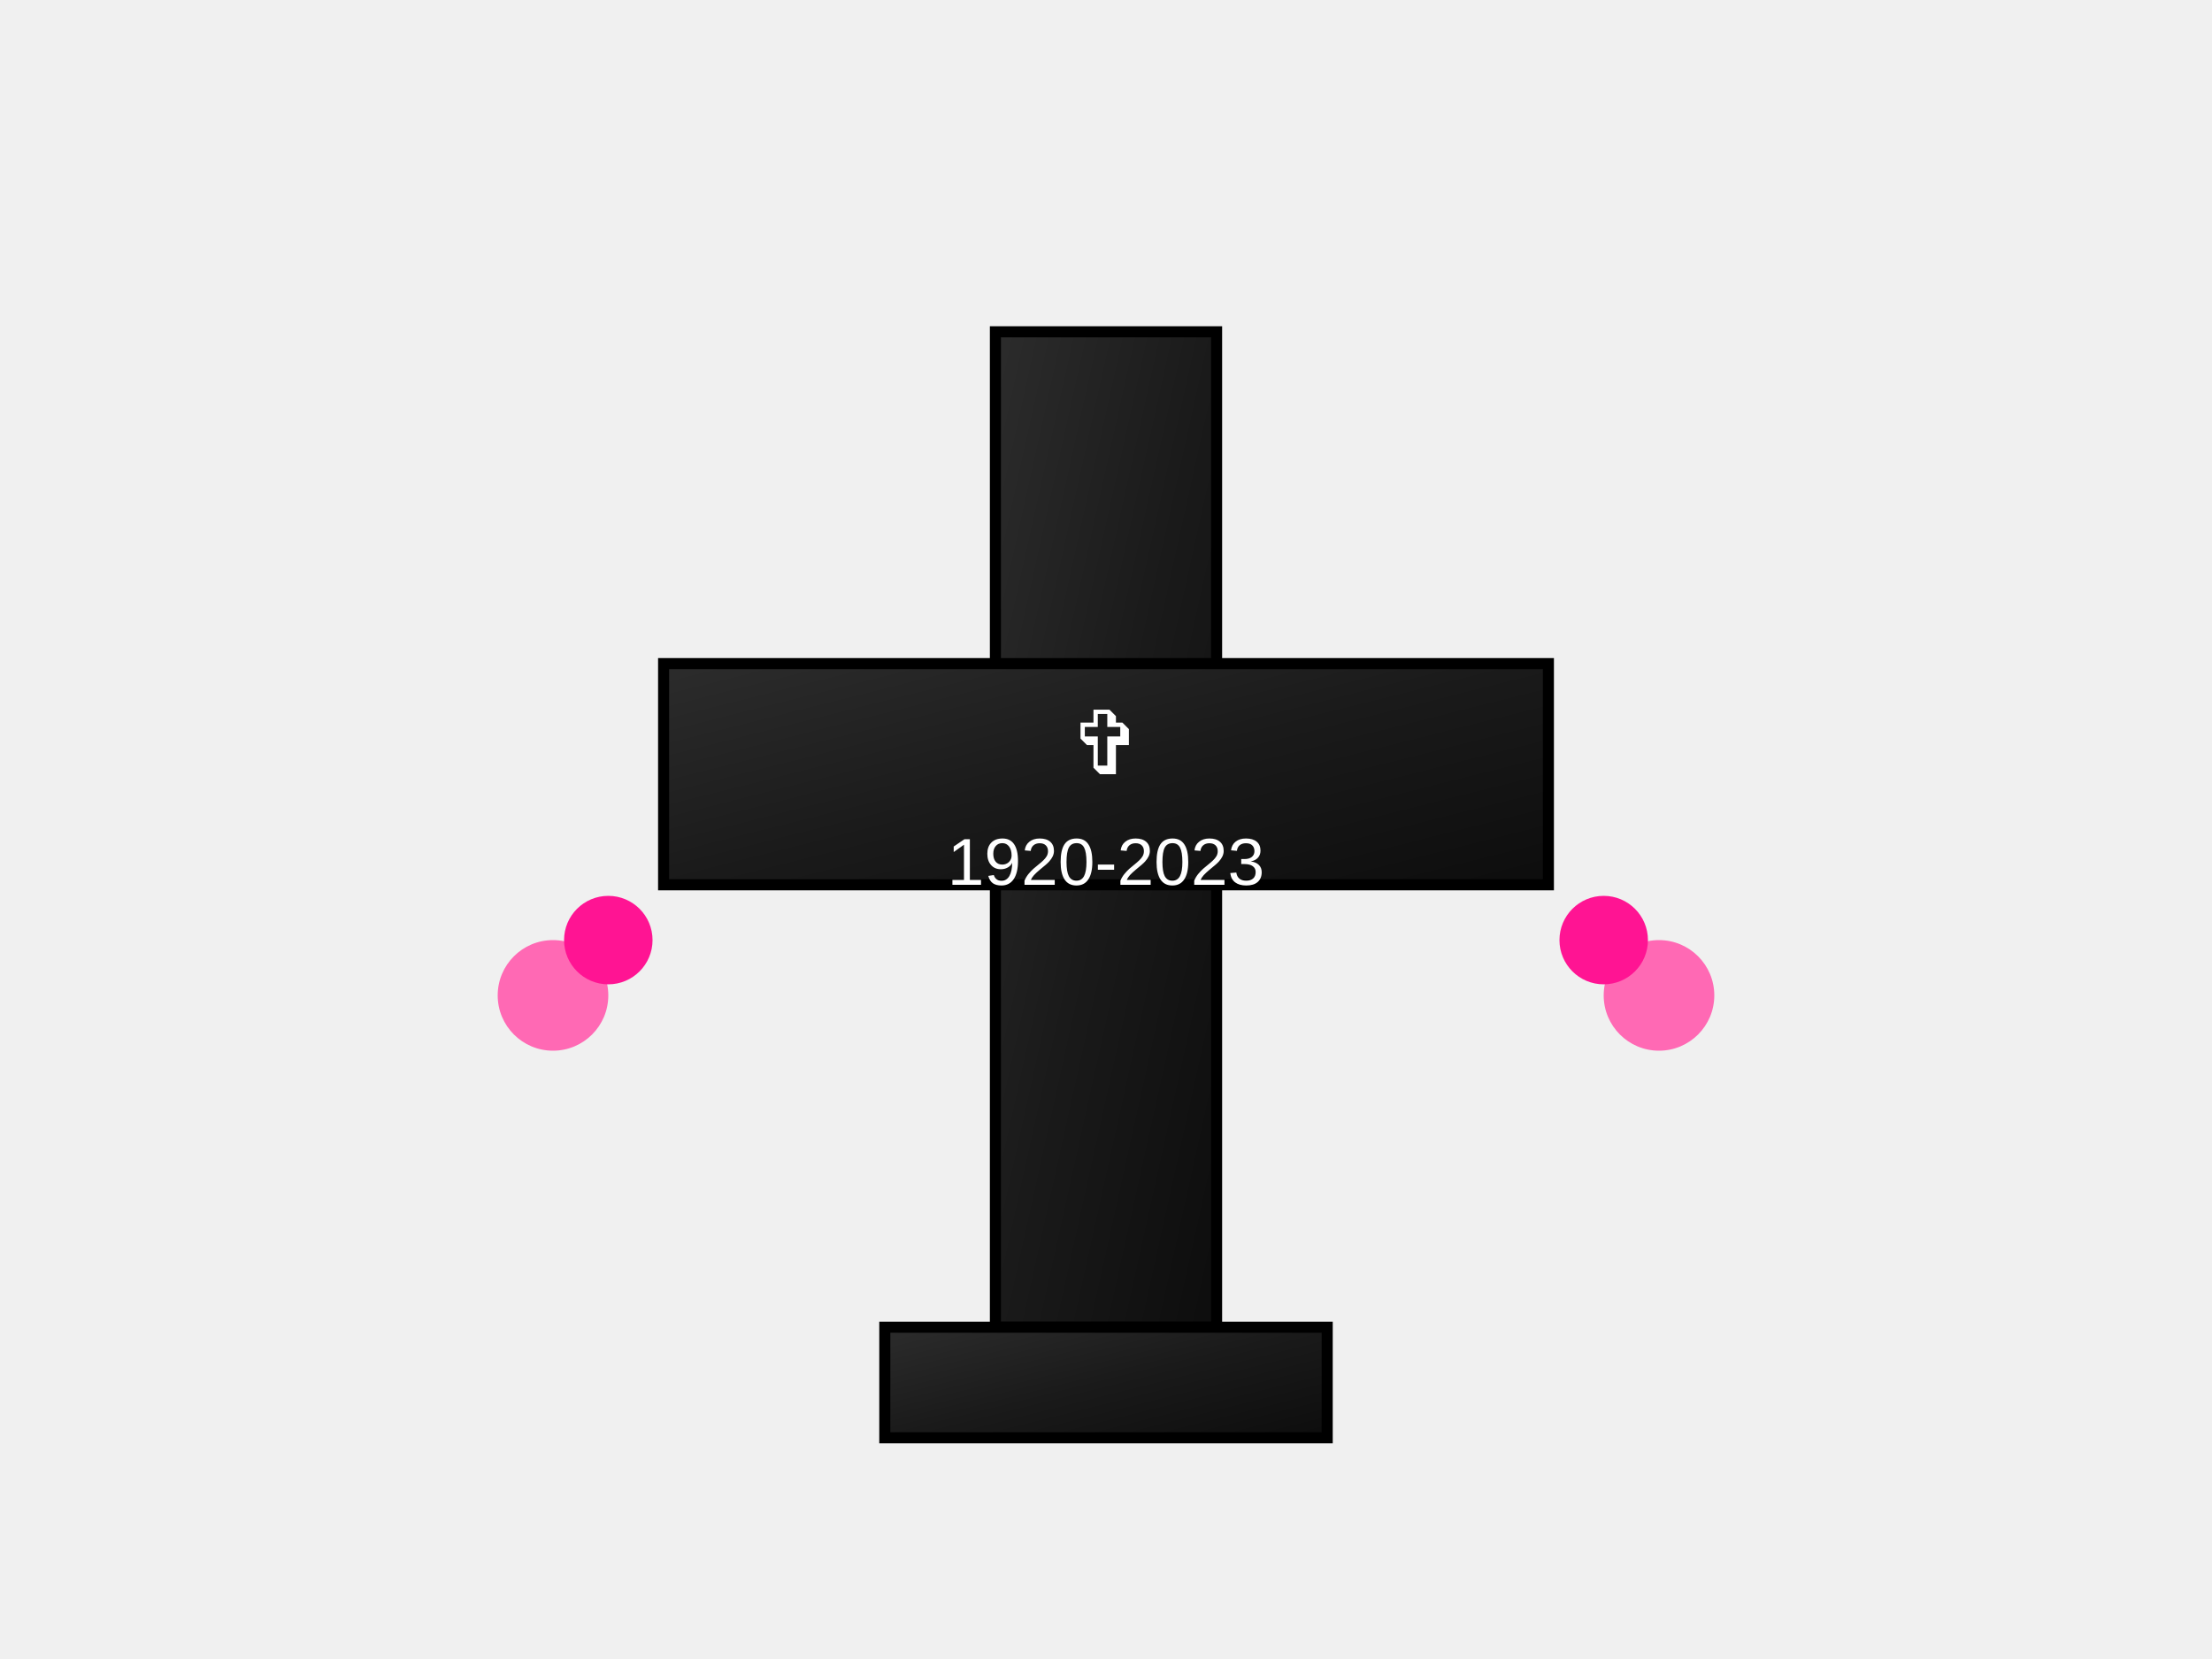
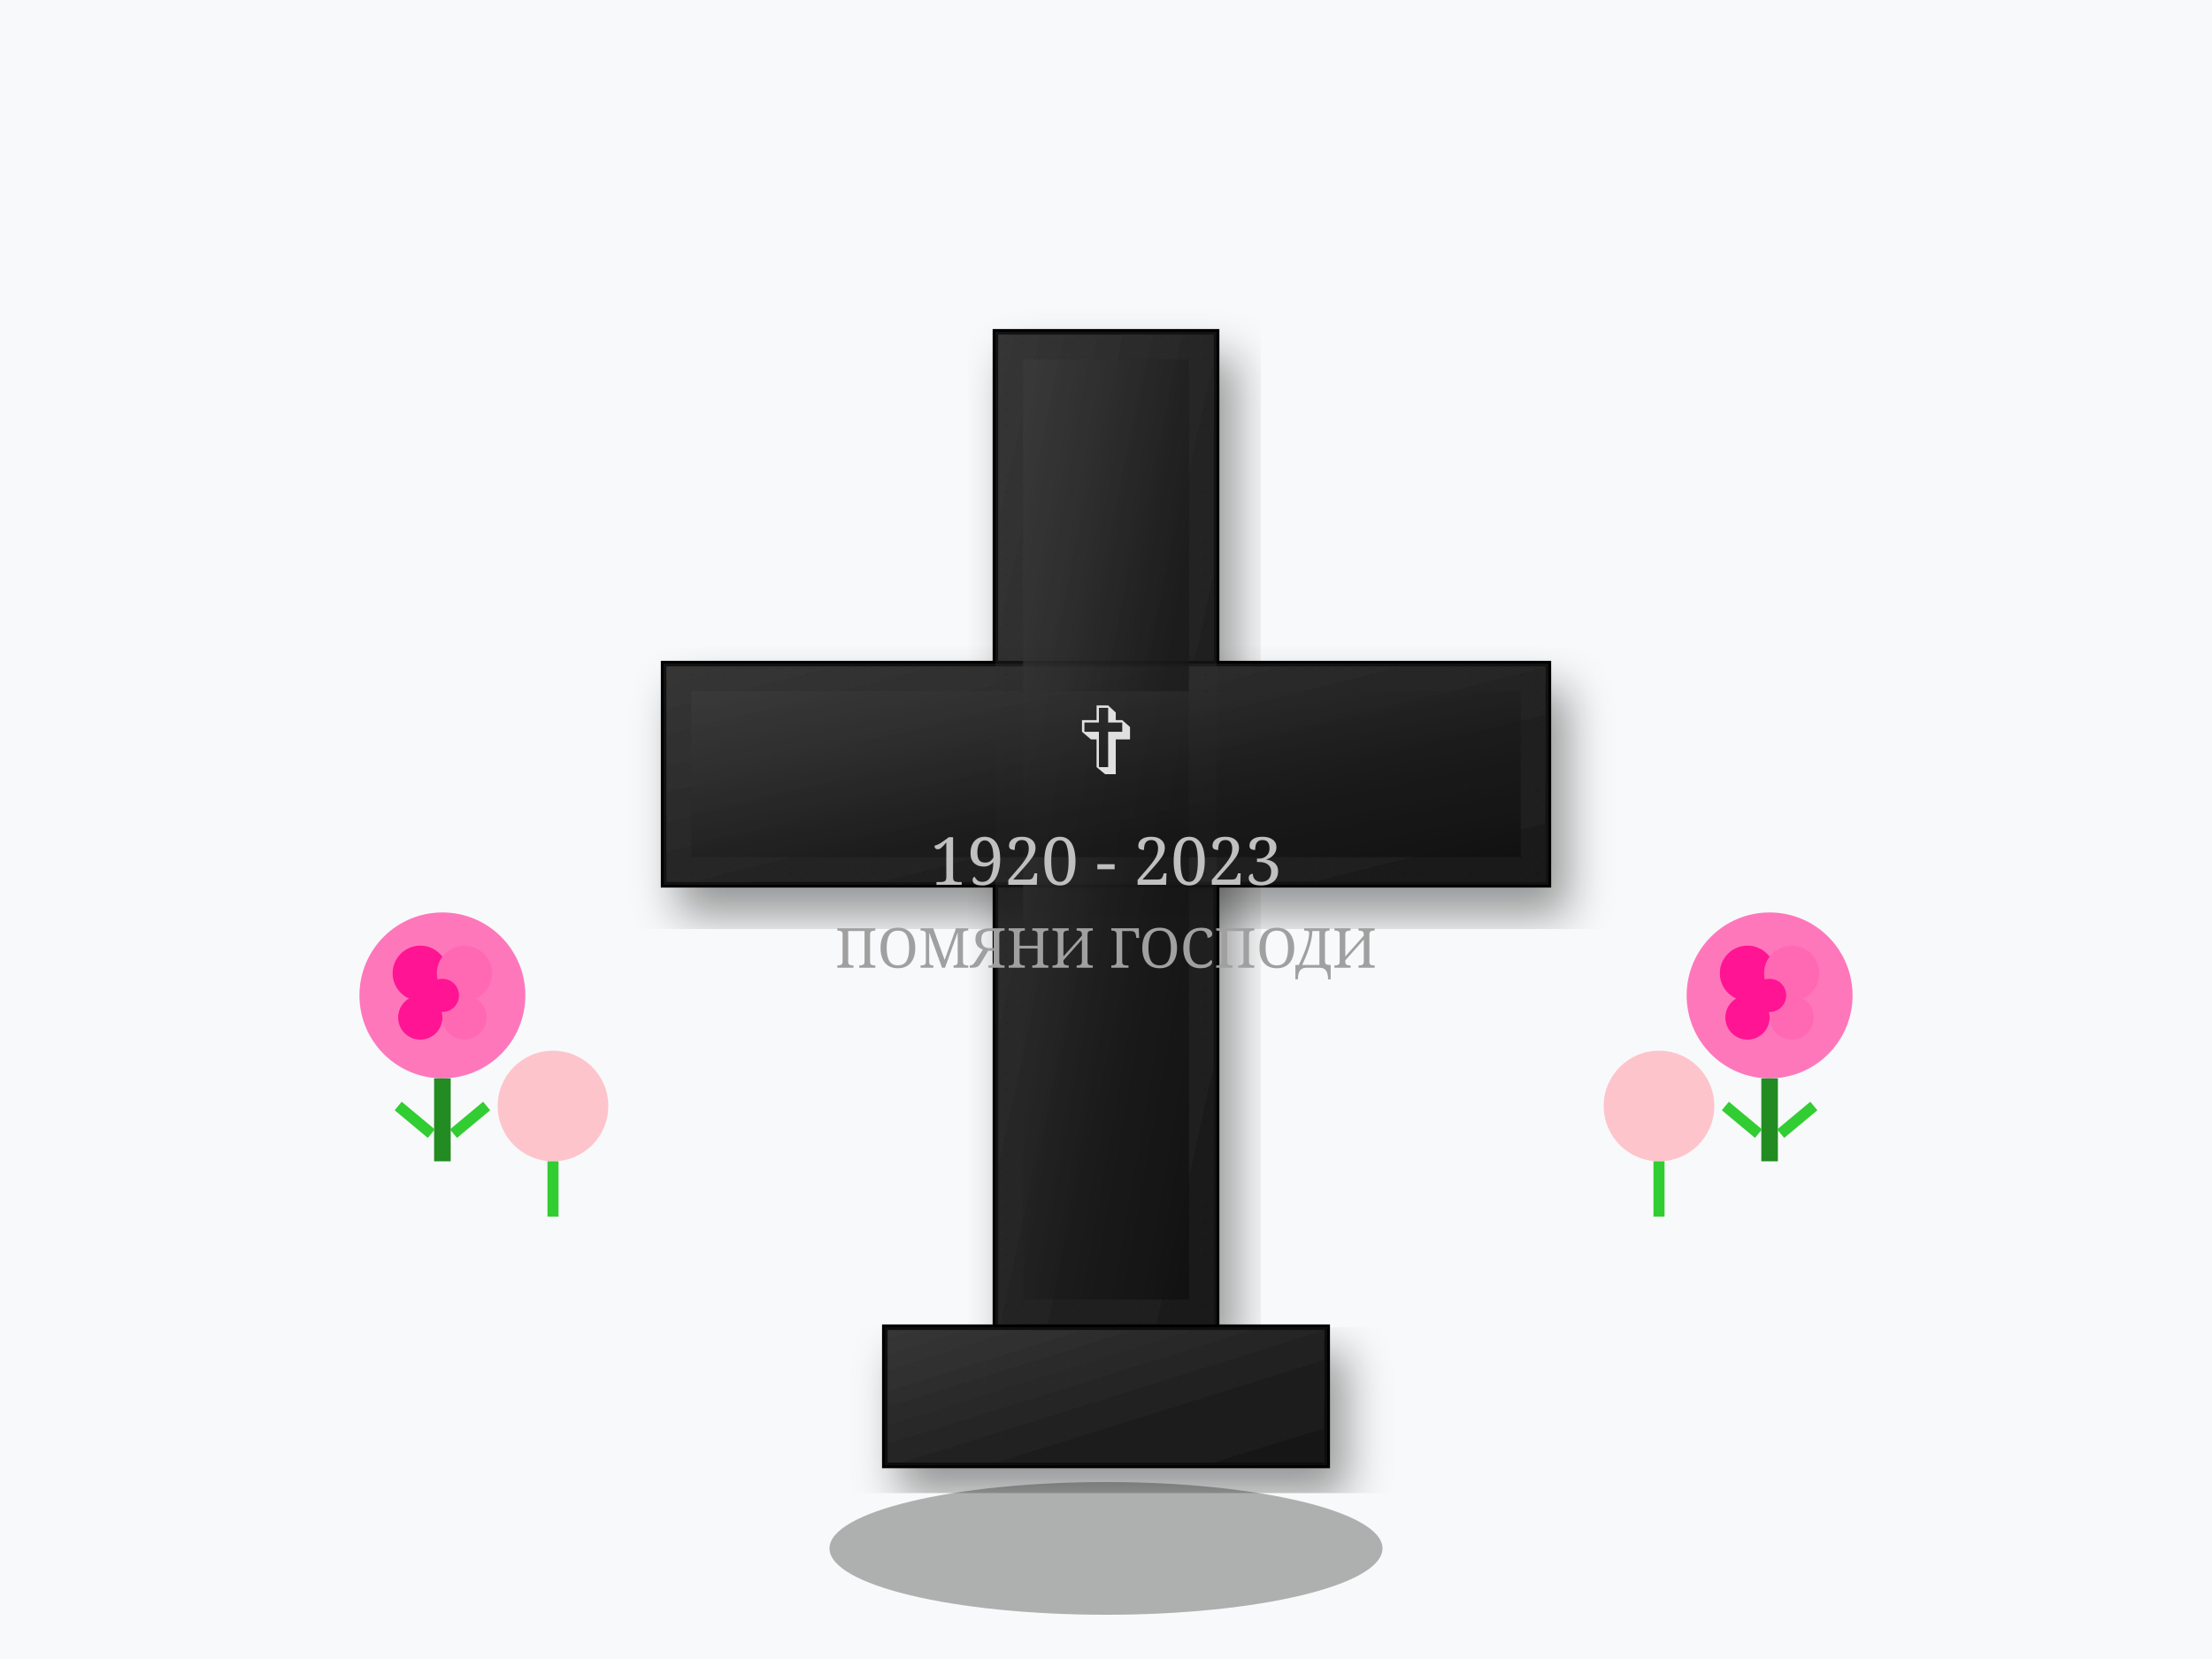
<svg xmlns="http://www.w3.org/2000/svg" width="400" height="300" viewBox="0 0 400 300">
  <defs>
    <linearGradient id="darkGranite" x1="0%" y1="0%" x2="100%" y2="100%">
-       <stop offset="0%" style="stop-color:#2C2C2C;stop-opacity:1" />
-       <stop offset="50%" style="stop-color:#1A1A1A;stop-opacity:1" />
+       <stop offset="0%" style="stop-color:#3C3C3C;stop-opacity:1" />
+       <stop offset="30%" style="stop-color:#2C2C2C;stop-opacity:1" />
+       <stop offset="60%" style="stop-color:#1A1A1A;stop-opacity:1" />
      <stop offset="100%" style="stop-color:#0D0D0D;stop-opacity:1" />
    </linearGradient>
+     <pattern id="darkTexture" patternUnits="userSpaceOnUse" width="3" height="3">
+       <rect width="3" height="3" fill="#2C2C2C" />
+       <circle cx="1" cy="1" r="0.2" fill="#404040" opacity="0.4" />
+       <circle cx="2" cy="2" r="0.15" fill="#1A1A1A" opacity="0.6" />
+     </pattern>
+     <filter id="crossShadow" x="-20%" y="-20%" width="140%" height="140%">
+       <feDropShadow dx="3" dy="5" stdDeviation="4" flood-color="#000" flood-opacity="0.4" />
+     </filter>
  </defs>
-   <rect width="400" height="300" fill="#f0f0f0" />
-   <rect x="180" y="60" width="40" height="180" fill="url(#darkGranite)" stroke="#000" stroke-width="2" />
-   <rect x="120" y="120" width="160" height="40" fill="url(#darkGranite)" stroke="#000" stroke-width="2" />
-   <rect x="160" y="240" width="80" height="20" fill="url(#darkGranite)" stroke="#000" stroke-width="2" />
-   <text x="200" y="140" text-anchor="middle" fill="white" font-family="Arial" font-size="16" font-weight="bold">✞</text>
-   <text x="200" y="160" text-anchor="middle" fill="white" font-family="Arial" font-size="12">1920-2023</text>
-   <circle cx="100" cy="180" r="10" fill="#ff69b4" />
-   <circle cx="300" cy="180" r="10" fill="#ff69b4" />
-   <circle cx="110" cy="170" r="8" fill="#ff1493" />
-   <circle cx="290" cy="170" r="8" fill="#ff1493" />
+   <rect width="400" height="300" fill="#f8f9fa" />
+   <ellipse cx="200" cy="280" rx="50" ry="12" fill="#000" opacity="0.3" />
+   <rect x="180" y="60" width="40" height="180" fill="url(#darkGranite)" stroke="#000" stroke-width="1" filter="url(#crossShadow)" />
+   <rect x="120" y="120" width="160" height="40" fill="url(#darkGranite)" stroke="#000" stroke-width="1" filter="url(#crossShadow)" />
+   <rect x="180" y="60" width="40" height="180" fill="url(#darkTexture)" opacity="0.4" />
+   <rect x="120" y="120" width="160" height="40" fill="url(#darkTexture)" opacity="0.4" />
+   <rect x="185" y="65" width="30" height="170" fill="url(#darkGranite)" opacity="0.7" />
+   <rect x="125" y="125" width="150" height="30" fill="url(#darkGranite)" opacity="0.7" />
+   <text x="200" y="140" text-anchor="middle" fill="#E0E0E0" font-family="serif" font-size="18" font-weight="bold">✞</text>
+   <text x="200" y="160" text-anchor="middle" fill="#C0C0C0" font-family="serif" font-size="12">1920 - 2023</text>
+   <text x="200" y="175" text-anchor="middle" fill="#A0A0A0" font-family="serif" font-size="10">ПОМЯНИ ГОСПОДИ</text>
+   <rect x="160" y="240" width="80" height="25" fill="url(#darkGranite)" stroke="#000" stroke-width="1" filter="url(#crossShadow)" />
+   <rect x="160" y="240" width="80" height="25" fill="url(#darkTexture)" opacity="0.3" />
+   <g transform="translate(80, 180)">
+     <circle cx="0" cy="0" r="15" fill="#ff69b4" opacity="0.9" />
+     <circle cx="-4" cy="-4" r="5" fill="#ff1493" />
+     <circle cx="4" cy="-4" r="5" fill="#ff69b4" />
+     <circle cx="-4" cy="4" r="4" fill="#ff1493" />
+     <circle cx="4" cy="4" r="4" fill="#ff69b4" />
+     <circle cx="0" cy="0" r="3" fill="#ff1493" />
+     <line x1="0" y1="15" x2="0" y2="30" stroke="#228B22" stroke-width="3" />
+     <line x1="-2" y1="25" x2="-8" y2="20" stroke="#32CD32" stroke-width="2" />
+     <line x1="2" y1="25" x2="8" y2="20" stroke="#32CD32" stroke-width="2" />
+   </g>
+   <g transform="translate(320, 180)">
+     <circle cx="0" cy="0" r="15" fill="#ff69b4" opacity="0.9" />
+     <circle cx="-4" cy="-4" r="5" fill="#ff1493" />
+     <circle cx="4" cy="-4" r="5" fill="#ff69b4" />
+     <circle cx="-4" cy="4" r="4" fill="#ff1493" />
+     <circle cx="4" cy="4" r="4" fill="#ff69b4" />
+     <circle cx="0" cy="0" r="3" fill="#ff1493" />
+     <line x1="0" y1="15" x2="0" y2="30" stroke="#228B22" stroke-width="3" />
+     <line x1="-2" y1="25" x2="-8" y2="20" stroke="#32CD32" stroke-width="2" />
+     <line x1="2" y1="25" x2="8" y2="20" stroke="#32CD32" stroke-width="2" />
+   </g>
+   <g transform="translate(100, 200)">
+     <circle cx="0" cy="0" r="10" fill="#FFB6C1" opacity="0.8" />
+     <line x1="0" y1="10" x2="0" y2="20" stroke="#32CD32" stroke-width="2" />
+   </g>
+   <g transform="translate(300, 200)">
+     <circle cx="0" cy="0" r="10" fill="#FFB6C1" opacity="0.8" />
+     <line x1="0" y1="10" x2="0" y2="20" stroke="#32CD32" stroke-width="2" />
+   </g>
</svg>
